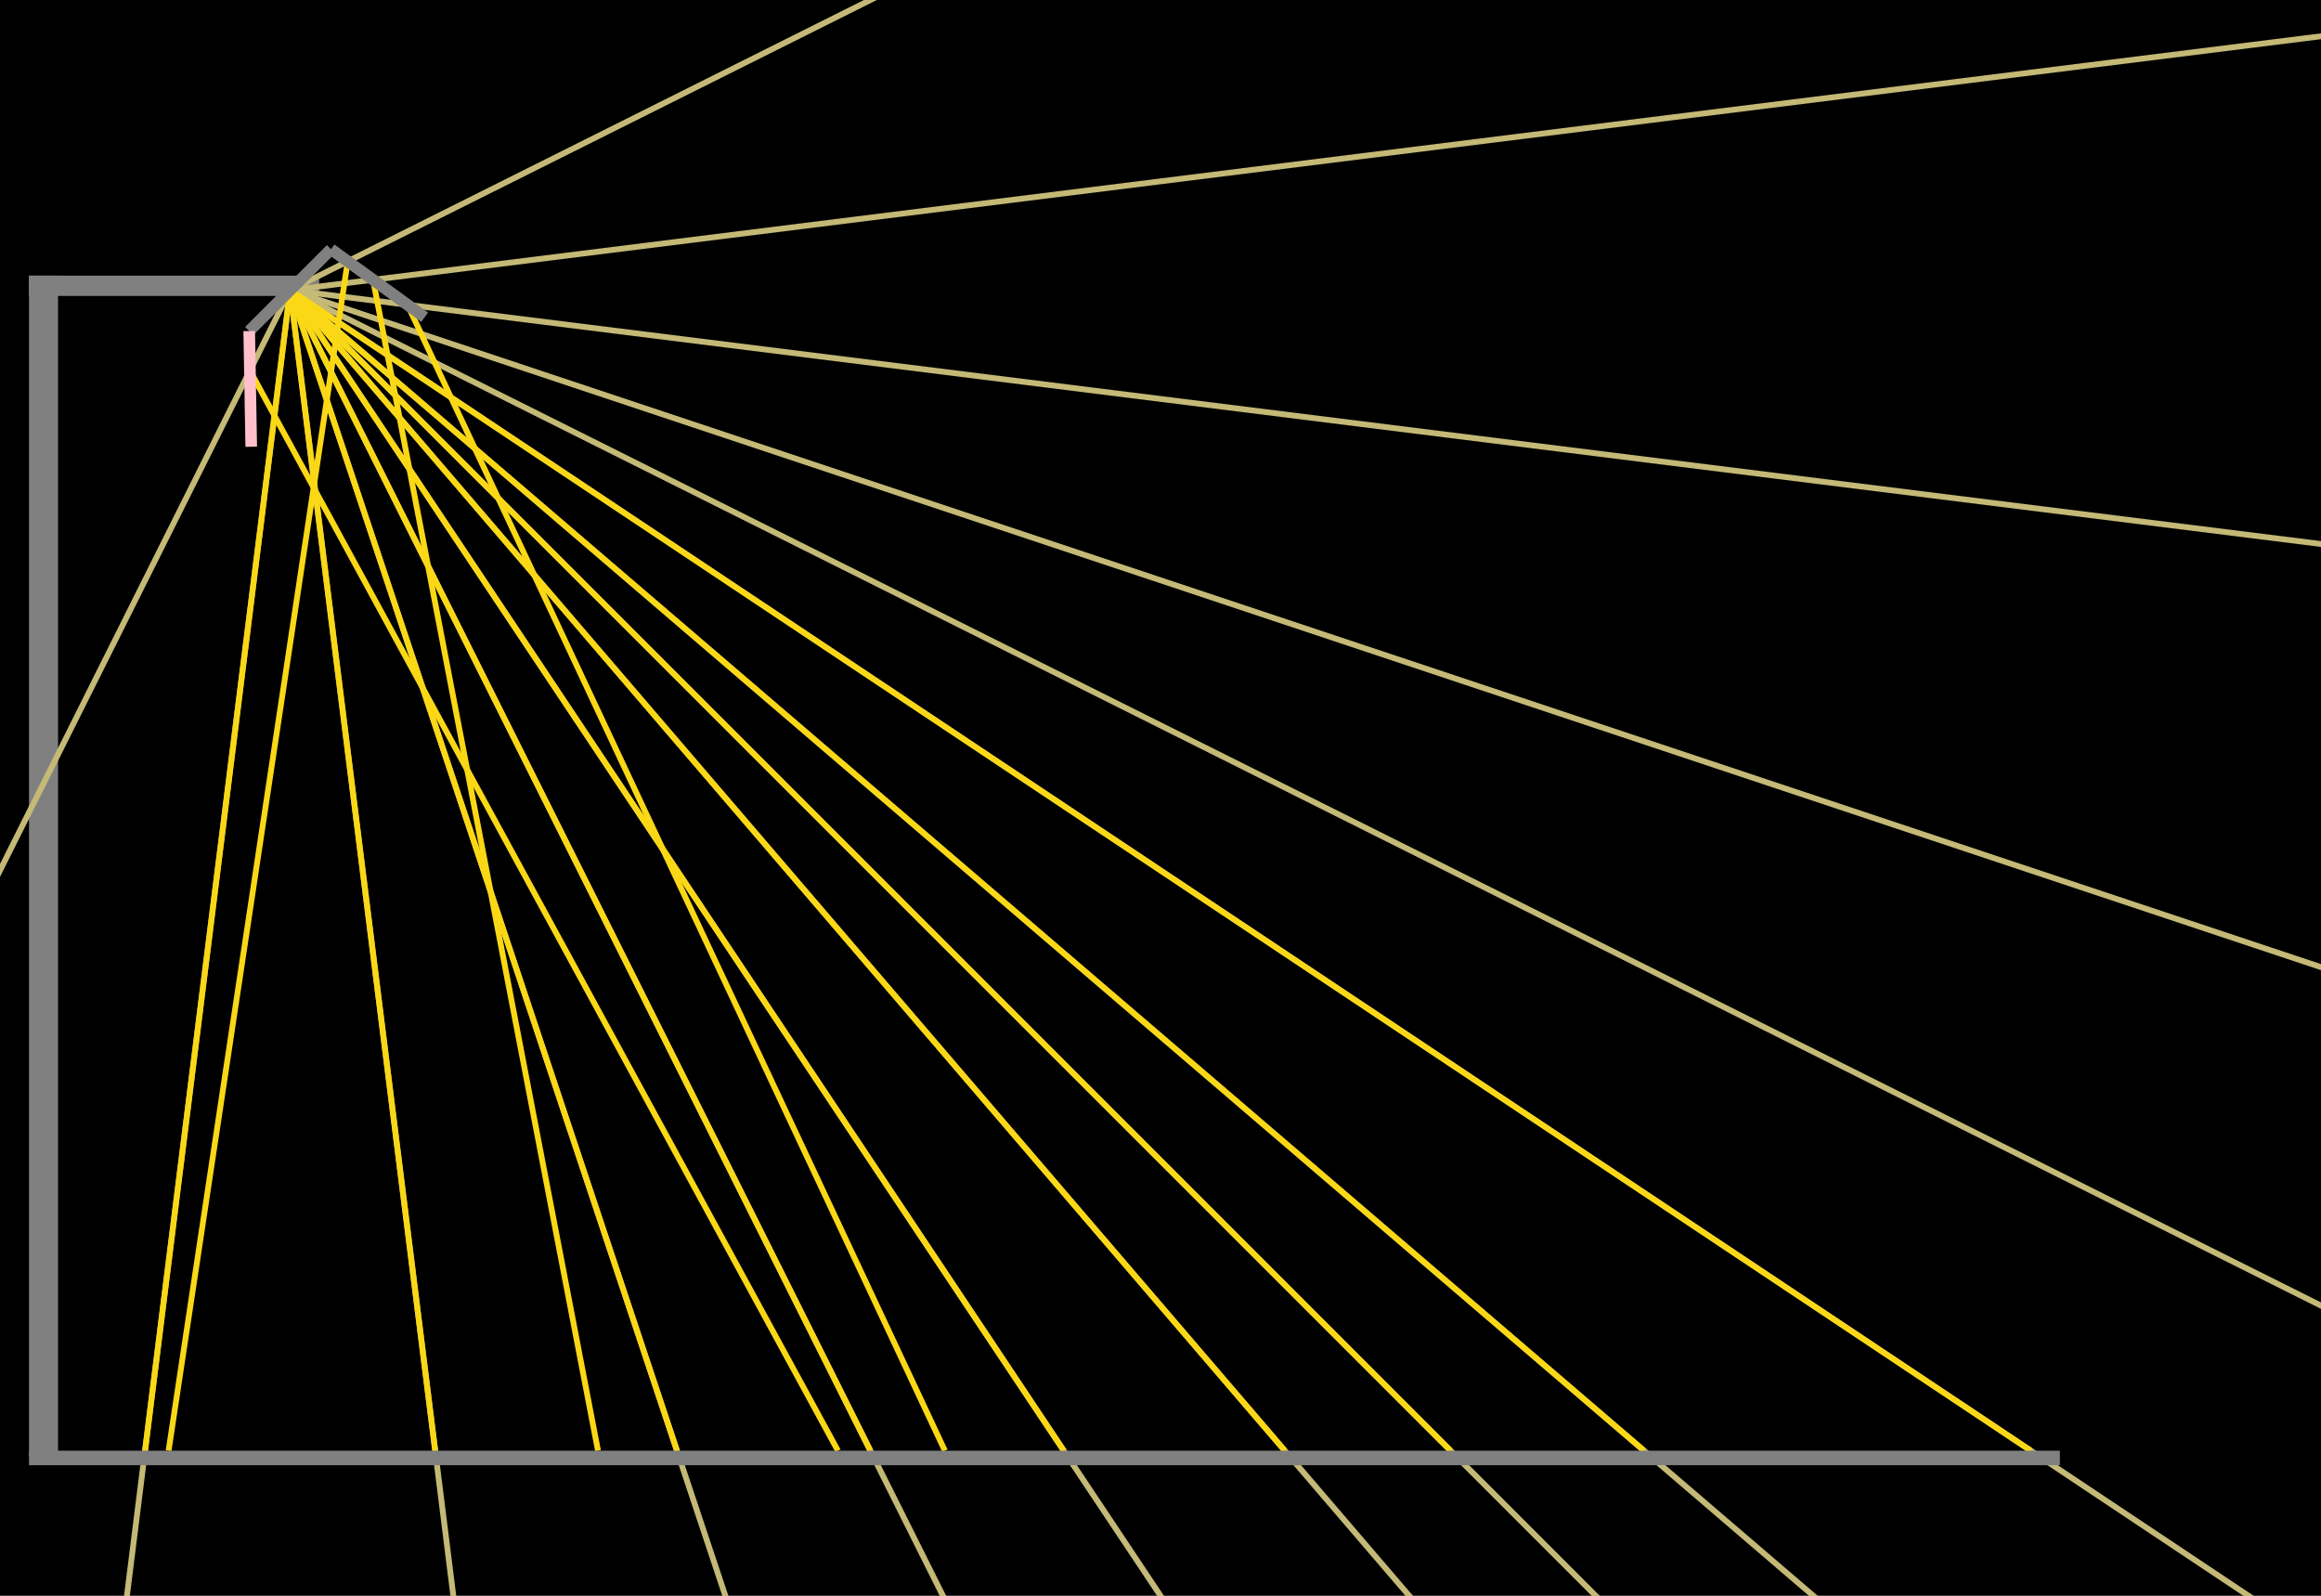
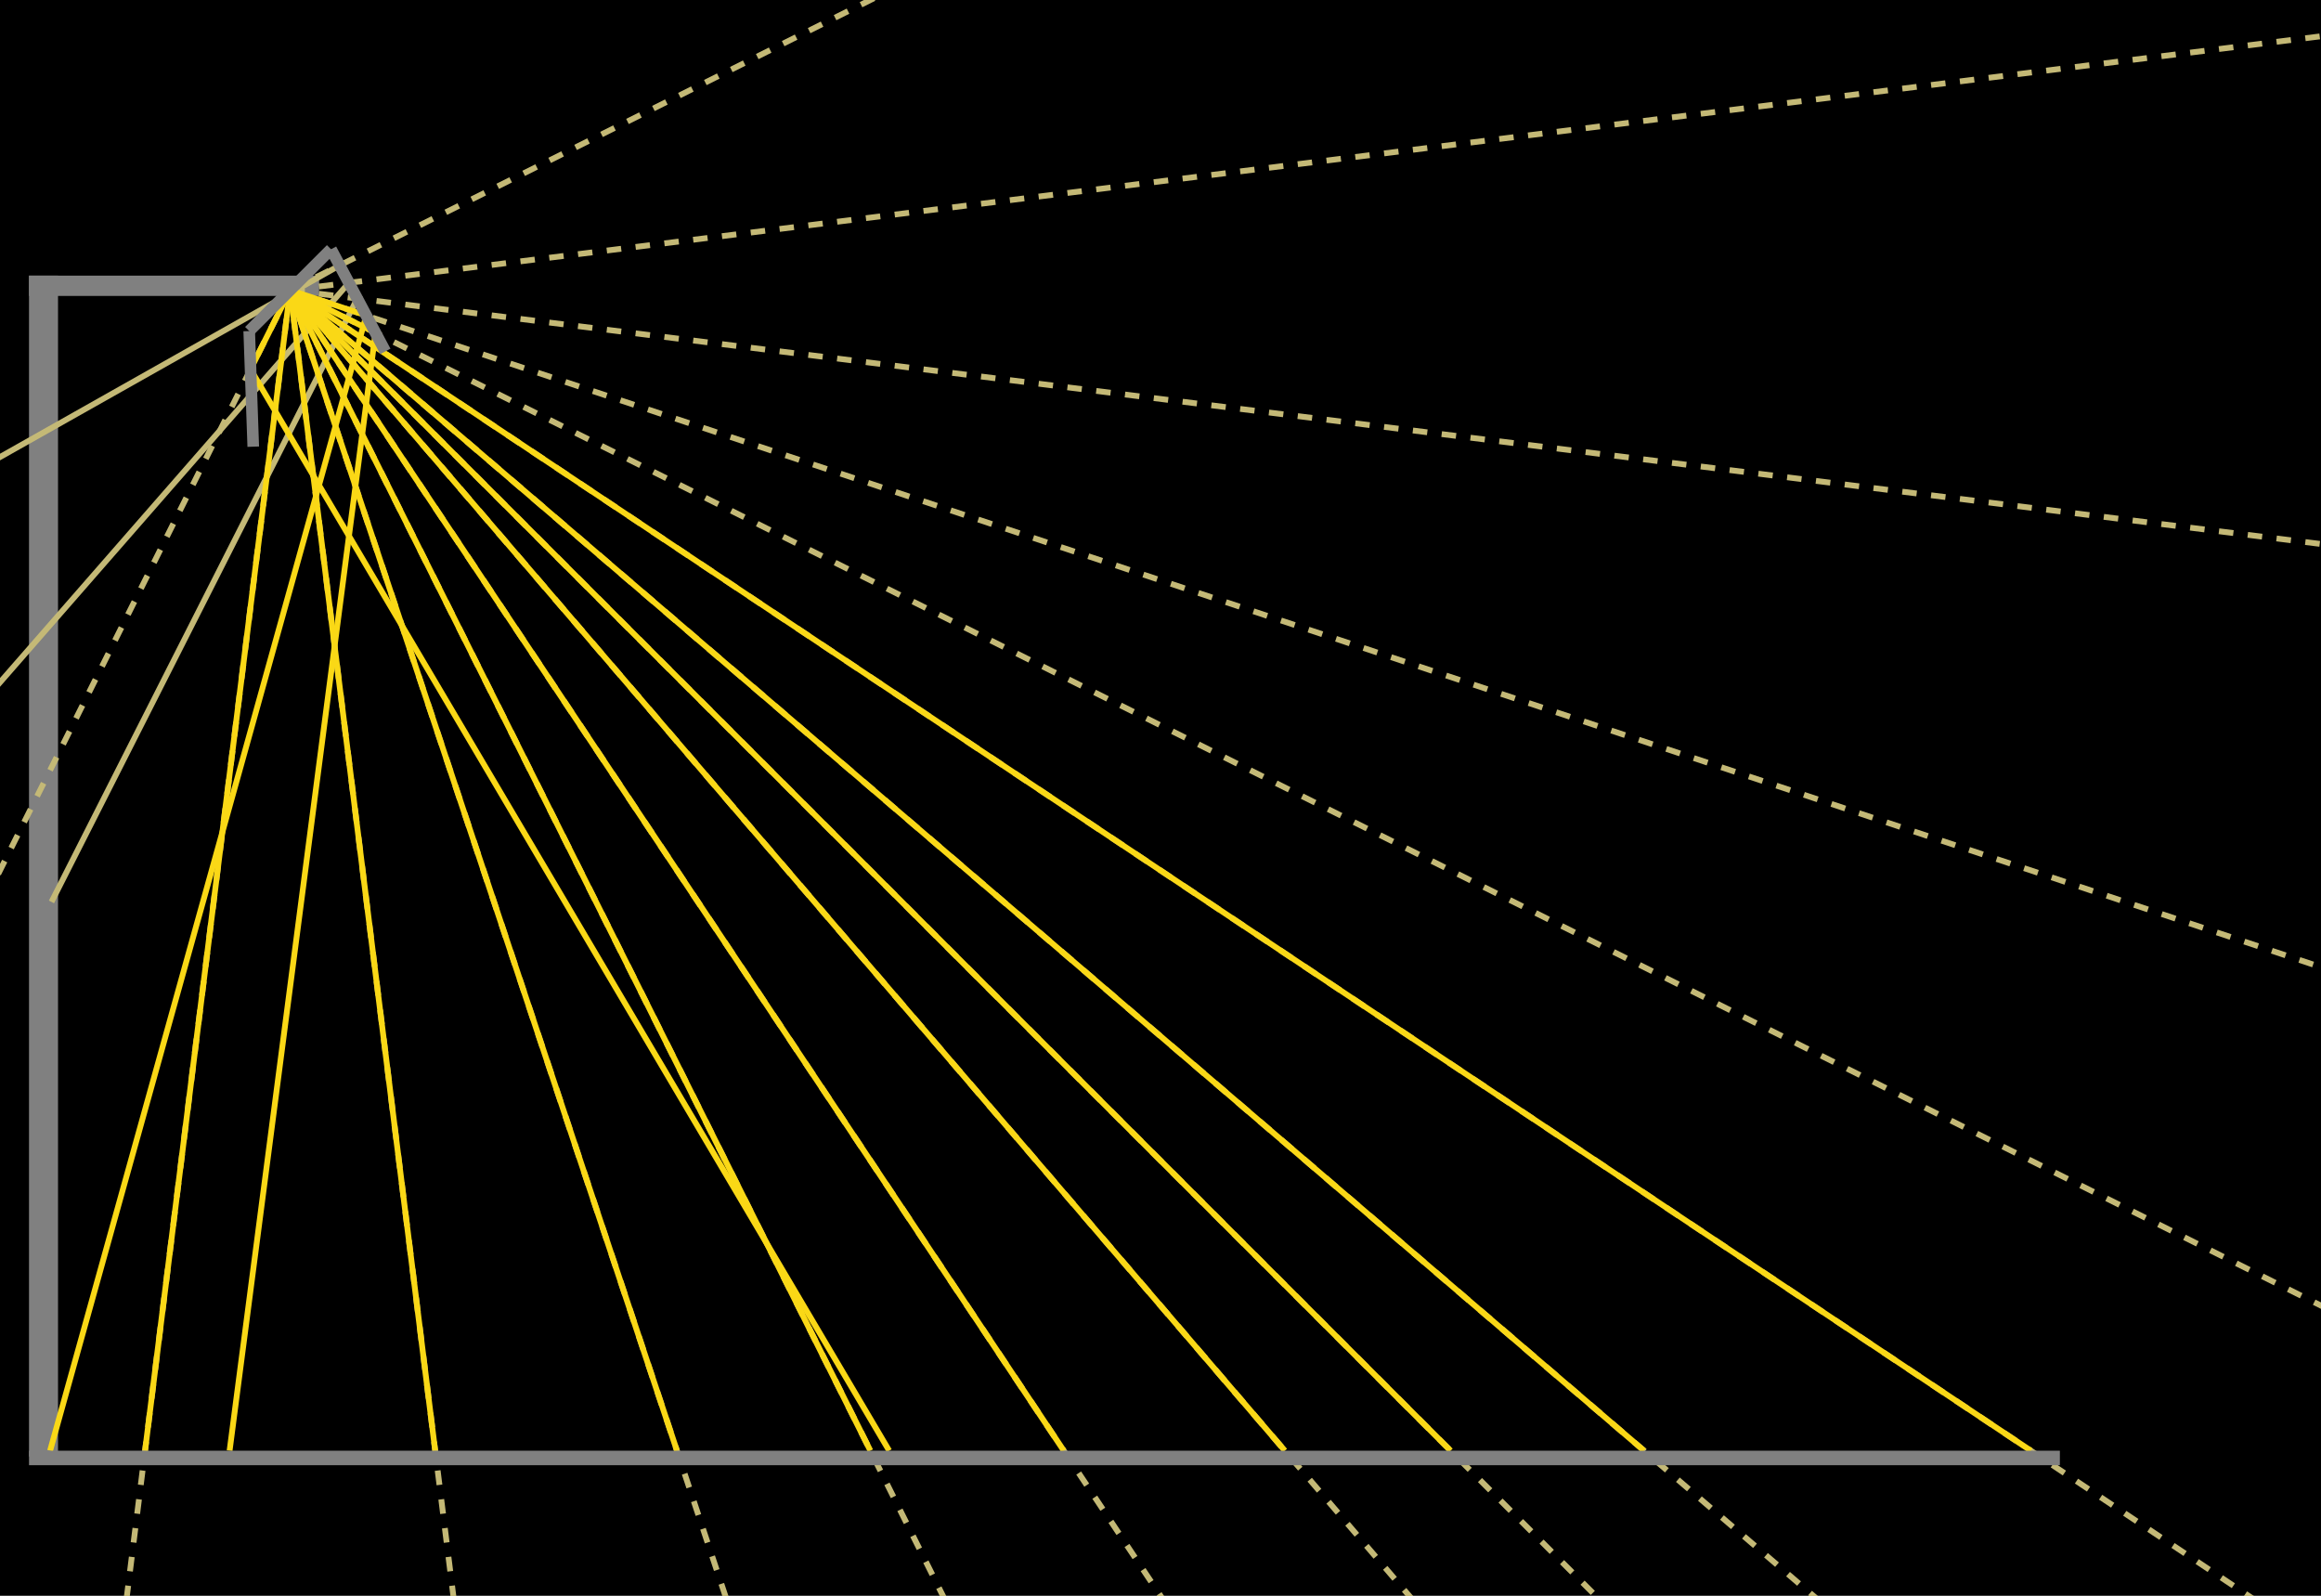
<svg width="8000" height="5500">
  <rect width="8000" height="5500" fill="black" />
  <rect x="100" y="950" width="100" height="4070" fill="gray" />
  <rect x="100" y="950" width="1000" height="70" fill="gray" />
-   <line x1="1000" y1="1000" x2="11000.0" y2="-4000.0" style="stroke:rgb(196, 185, 118);stroke-width:20" />
-   <line x1="1000" y1="1000" x2="11000.0" y2="-250.0" style="stroke:rgb(196, 185, 118);stroke-width:20" />
-   <line x1="1000" y1="1000" x2="11000.0" y2="2250.0" style="stroke:rgb(196, 185, 118);stroke-width:20" />
-   <line x1="1000" y1="1000" x2="11000.0" y2="4333.333" style="stroke:rgb(196, 185, 118);stroke-width:20" />
-   <line x1="1000" y1="1000" x2="11000.0" y2="6000.0" style="stroke:rgb(196, 185, 118);stroke-width:20" />
-   <line x1="1000" y1="1000" x2="11000.0" y2="7666.667" style="stroke:rgb(196, 185, 118);stroke-width:20" />
-   <line x1="1000" y1="1000" x2="11000.0" y2="9571.429" style="stroke:rgb(196, 185, 118);stroke-width:20" />
-   <line x1="1000" y1="1000" x2="11000.0" y2="11000.0" style="stroke:rgb(196, 185, 118);stroke-width:20" />
-   <line x1="1000" y1="1000" x2="11000.0" y2="12666.667" style="stroke:rgb(196, 185, 118);stroke-width:20" />
-   <line x1="1000" y1="1000" x2="11000.0" y2="16000.0" style="stroke:rgb(196, 185, 118);stroke-width:20" />
-   <line x1="1000" y1="1000" x2="11000.0" y2="21000.0" style="stroke:rgb(196, 185, 118);stroke-width:20" />
-   <line x1="1000" y1="1000" x2="11000.0" y2="31000.0" style="stroke:rgb(196, 185, 118);stroke-width:20" />
-   <line x1="1000" y1="1000" x2="11000.0" y2="81000.0" style="stroke:rgb(196, 185, 118);stroke-width:20" />
-   <line x1="1000" y1="1000" x2="-9000.0" y2="81000.0" style="stroke:rgb(196, 185, 118);stroke-width:20" />
-   <line x1="1000" y1="1000" x2="-9000.0" y2="21000.0" style="stroke:rgb(196, 185, 118);stroke-width:20" />
-   <line x1="1198.479" y1="900.761" x2="581.084" y2="5000.0" style="stroke:rgb(250, 216, 22);stroke-width:20" />
-   <line x1="1285.884" y1="964.264" x2="2061.217" y2="5000.0" style="stroke:rgb(250, 216, 22);stroke-width:20" />
-   <line x1="1404.697" y1="1050.587" x2="3256.84" y2="5000.0" style="stroke:rgb(250, 216, 22);stroke-width:20" />
+   <line x1="1000" y1="1000" x2="11000.0" y2="-4000.0" style="stroke:rgb(196, 185, 118);stroke-width:20;stroke-dasharray:50,50" />
+   <line x1="1000" y1="1000" x2="11000.0" y2="-250.0" style="stroke:rgb(196, 185, 118);stroke-width:20;stroke-dasharray:50,50" />
+   <line x1="1000" y1="1000" x2="11000.0" y2="2250.0" style="stroke:rgb(196, 185, 118);stroke-width:20;stroke-dasharray:50,50" />
+   <line x1="1000" y1="1000" x2="11000.0" y2="4333.333" style="stroke:rgb(196, 185, 118);stroke-width:20;stroke-dasharray:50,50" />
+   <line x1="1000" y1="1000" x2="11000.0" y2="6000.0" style="stroke:rgb(196, 185, 118);stroke-width:20;stroke-dasharray:50,50" />
+   <line x1="1000" y1="1000" x2="11000.0" y2="7666.667" style="stroke:rgb(196, 185, 118);stroke-width:20;stroke-dasharray:50,50" />
+   <line x1="1000" y1="1000" x2="11000.0" y2="9571.429" style="stroke:rgb(196, 185, 118);stroke-width:20;stroke-dasharray:50,50" />
+   <line x1="1000" y1="1000" x2="11000.0" y2="11000.0" style="stroke:rgb(196, 185, 118);stroke-width:20;stroke-dasharray:50,50" />
+   <line x1="1000" y1="1000" x2="11000.0" y2="12666.667" style="stroke:rgb(196, 185, 118);stroke-width:20;stroke-dasharray:50,50" />
+   <line x1="1000" y1="1000" x2="11000.0" y2="16000.0" style="stroke:rgb(196, 185, 118);stroke-width:20;stroke-dasharray:50,50" />
+   <line x1="1000" y1="1000" x2="11000.0" y2="21000.0" style="stroke:rgb(196, 185, 118);stroke-width:20;stroke-dasharray:50,50" />
+   <line x1="1000" y1="1000" x2="11000.0" y2="31000.0" style="stroke:rgb(196, 185, 118);stroke-width:20;stroke-dasharray:50,50" />
+   <line x1="1000" y1="1000" x2="11000.0" y2="81000.0" style="stroke:rgb(196, 185, 118);stroke-width:20;stroke-dasharray:50,50" />
+   <line x1="1000" y1="1000" x2="-9000.0" y2="81000.0" style="stroke:rgb(196, 185, 118);stroke-width:20;stroke-dasharray:50,50" />
+   <line x1="1000" y1="1000" x2="-9000.0" y2="21000.0" style="stroke:rgb(196, 185, 118);stroke-width:20;stroke-dasharray:50,50" />
+   <line x1="1170.613" y1="914.694" x2="-490.664" y2="1852.111" style="stroke:rgb(196, 185, 118);stroke-width:20" />
+   <line x1="1202.511" y1="974.686" x2="-139.78" y2="2512.028" style="stroke:rgb(196, 185, 118);stroke-width:20" />
+   <line x1="1231.347" y1="1028.918" x2="177.414" y2="3108.583" style="stroke:rgb(196, 185, 118);stroke-width:20" />
+   <line x1="1262.495" y1="1087.498" x2="172.677" y2="5000.0" style="stroke:rgb(250, 216, 22);stroke-width:20" />
+   <line x1="1262.495" y1="1087.498" x2="1000" y2="1000" style="stroke:rgb(250, 216, 22);stroke-width:20" />
+   <line x1="1294.18" y1="1147.09" x2="791.385" y2="5000.0" style="stroke:rgb(250, 216, 22);stroke-width:20" />
+   <line x1="1294.18" y1="1147.09" x2="1000" y2="1000" style="stroke:rgb(250, 216, 22);stroke-width:20" />
  <line x1="1000.0" y1="1000.0" x2="7000.0" y2="5000.0" style="stroke:rgb(250, 216, 22);stroke-width:20" />
  <line x1="1000.0" y1="1000.0" x2="5666.667" y2="5000.0" style="stroke:rgb(250, 216, 22);stroke-width:20" />
  <line x1="1000.0" y1="1000.0" x2="5000.0" y2="5000.0" style="stroke:rgb(250, 216, 22);stroke-width:20" />
  <line x1="1000.0" y1="1000.0" x2="4428.571" y2="5000.0" style="stroke:rgb(250, 216, 22);stroke-width:20" />
  <line x1="1000.0" y1="1000.0" x2="3666.667" y2="5000.0" style="stroke:rgb(250, 216, 22);stroke-width:20" />
  <line x1="1000.0" y1="1000.0" x2="3000.0" y2="5000.0" style="stroke:rgb(250, 216, 22);stroke-width:20" />
  <line x1="1000.0" y1="1000.0" x2="2333.333" y2="5000.0" style="stroke:rgb(250, 216, 22);stroke-width:20" />
  <line x1="1000.0" y1="1000.0" x2="1500.0" y2="5000.0" style="stroke:rgb(250, 216, 22);stroke-width:20" />
  <line x1="1000.0" y1="1000.0" x2="500.0" y2="5000.0" style="stroke:rgb(250, 216, 22);stroke-width:20" />
-   <line x1="861.378" y1="1277.244" x2="2888.146" y2="5000.0" style="stroke:rgb(250, 216, 22);stroke-width:20" />
+   <line x1="863.602" y1="1272.795" x2="3064.798" y2="5000.0" style="stroke:rgb(250, 216, 22);stroke-width:20" />
+   <line x1="863.602" y1="1272.795" x2="1000" y2="1000" style="stroke:rgb(250, 216, 22);stroke-width:20" />
  <rect x="100" y="5000" width="7000" height="50" fill="gray" />
  <line x1="859" y1="1141" x2="1141" y2="859" style="stroke:gray;stroke-width:40" />
-   <line x1="1141" y1="859" x2="1463.643" y2="1093.414" style="stroke:gray;stroke-width:40" />
-   <line x1="859" y1="1141" x2="865.96" y2="1539.747" style="stroke:pink;stroke-width:40" />
+   <line x1="1141" y1="859" x2="1328.229" y2="1211.127" style="stroke:gray;stroke-width:40" />
+   <line x1="859" y1="1141" x2="872.918" y2="1539.565" style="stroke:gray;stroke-width:40" />
</svg>
